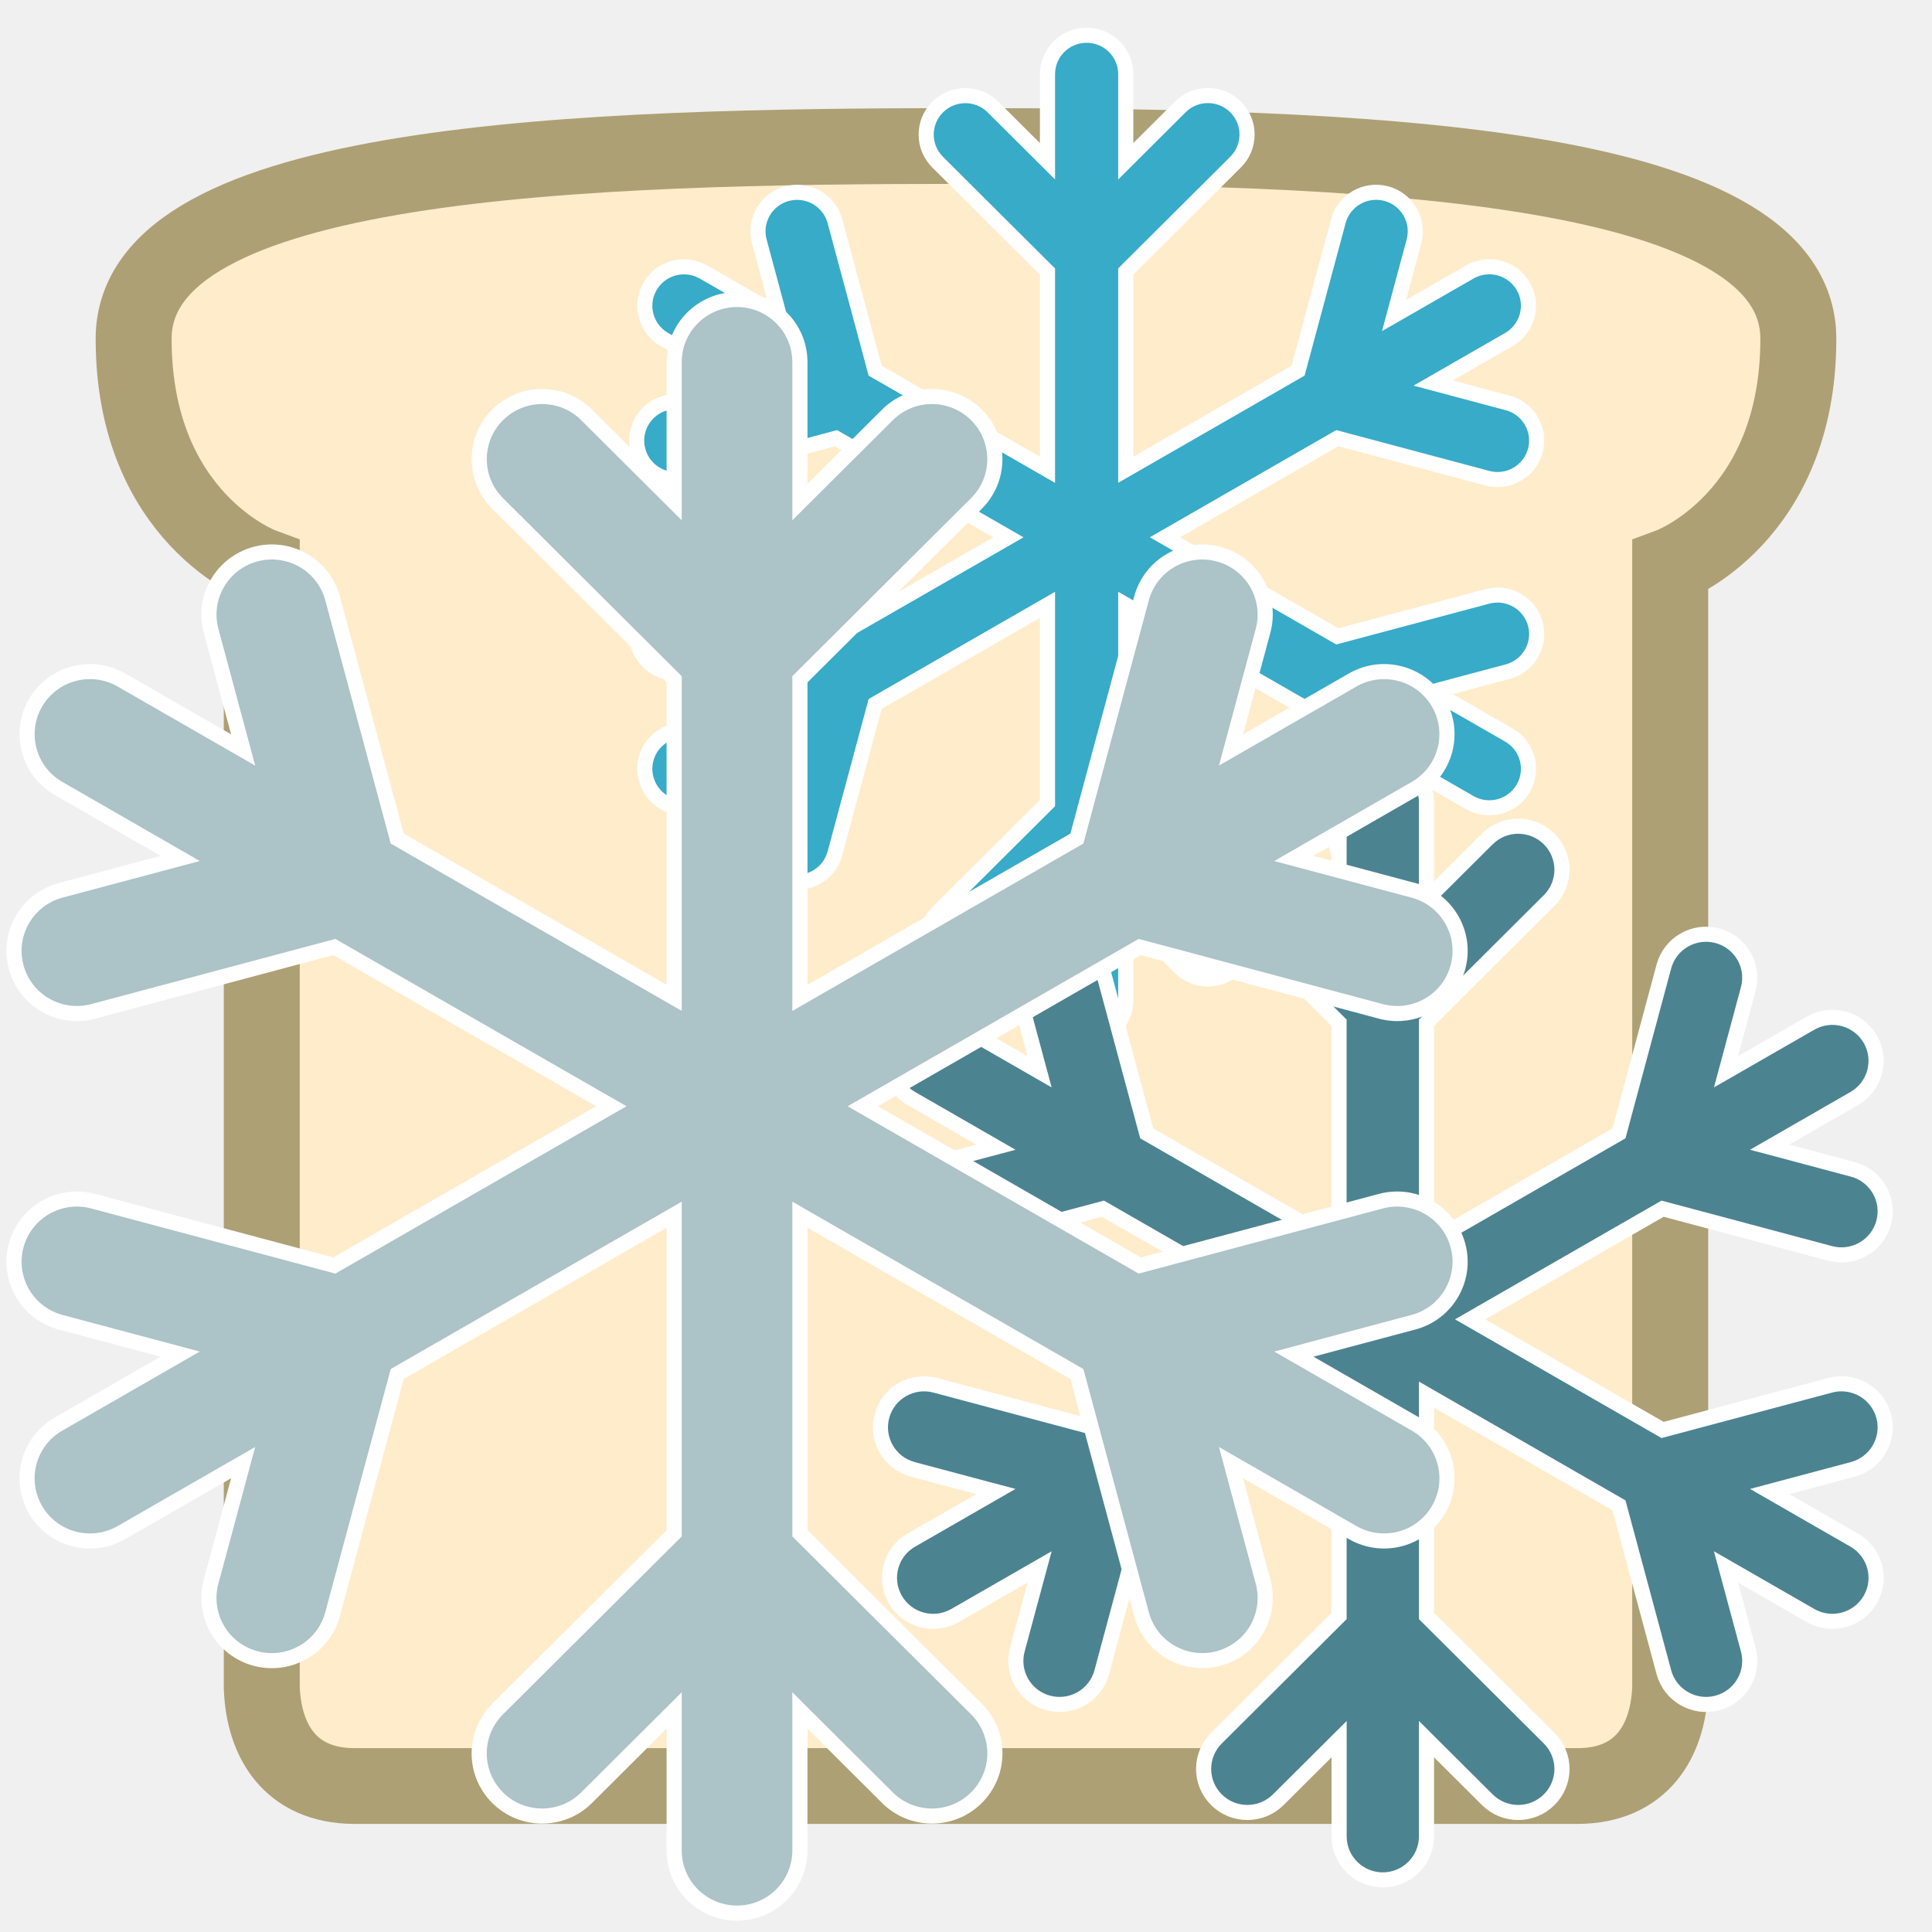
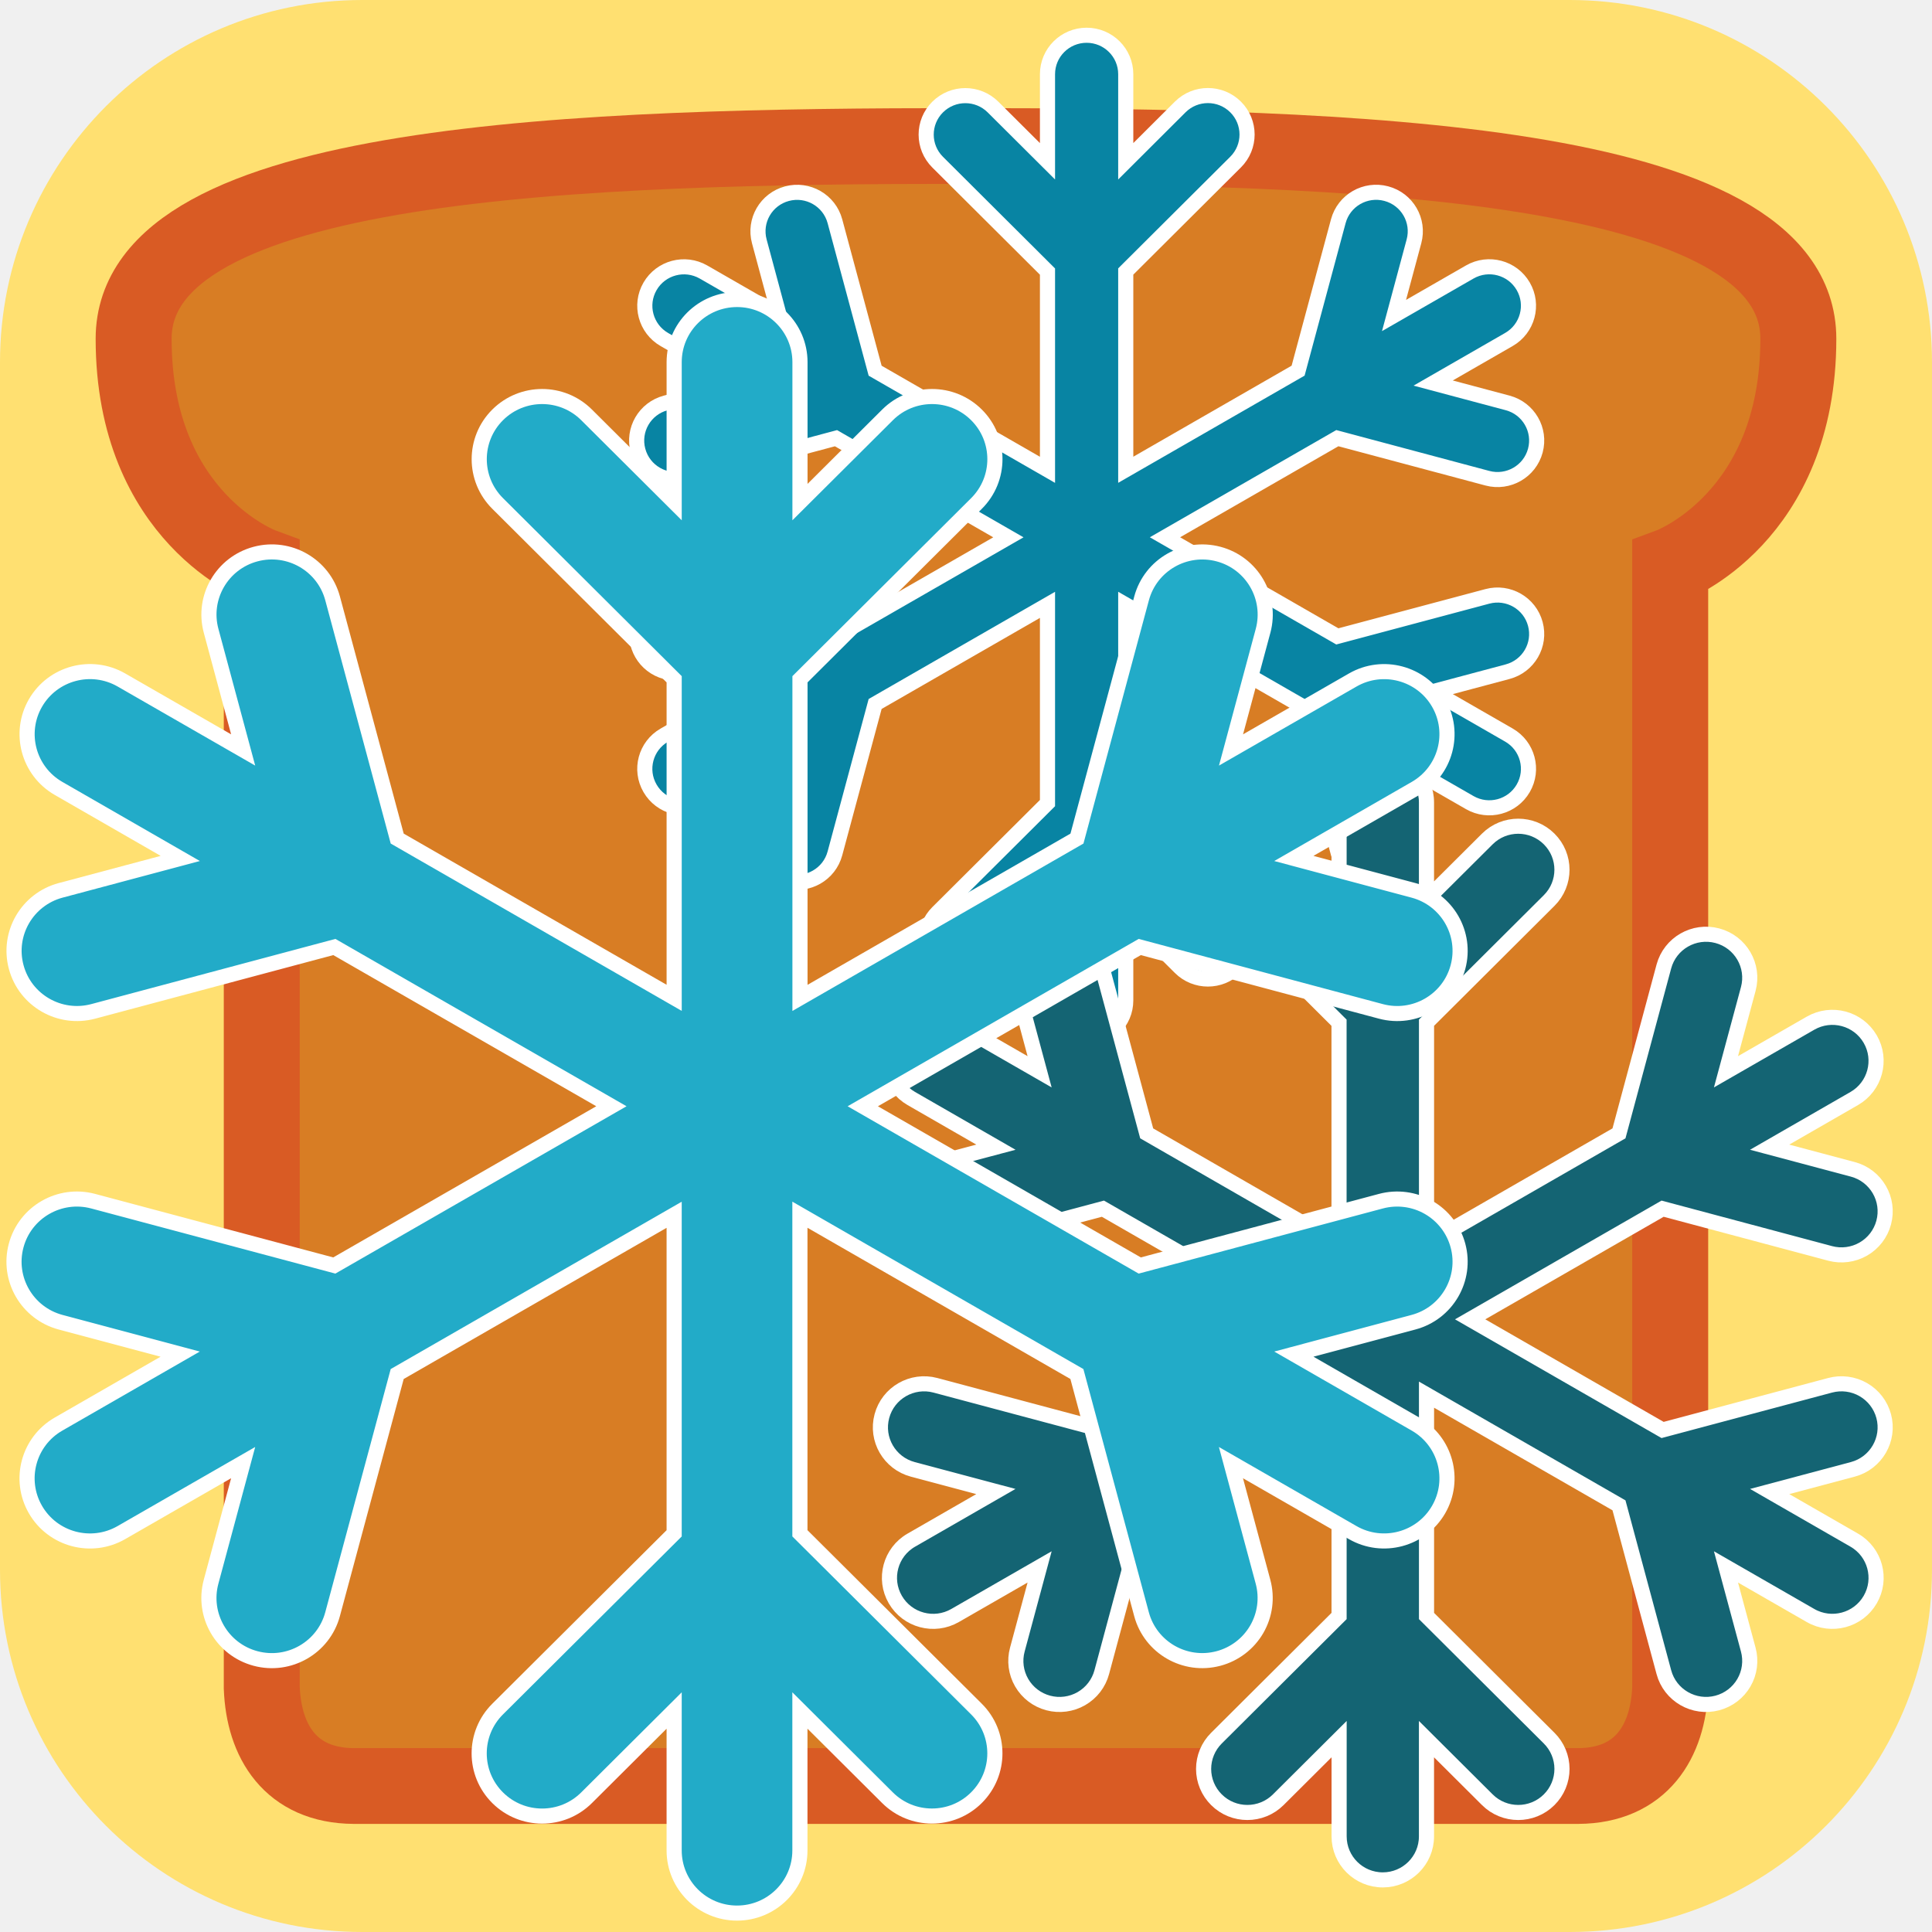
<svg xmlns="http://www.w3.org/2000/svg" viewBox="0 0 64 64" version="1.1">
-   <g stroke="#ffffff" stroke-width="3.513" transform="matrix(1.311303,0,0,1.307615,-10.88664,-6.884598)" style="stroke:#ffffff;fill:#ffffff;stroke-width:2.886">
-     <path style="fill:#ffeccb;fill-opacity:1;stroke:#ada074;stroke-width:1.919;stroke-linecap:butt;stroke-linejoin:miter;stroke-opacity:1" d="M 17.238,50.511 C 15.637,50.499 14.967,49.372 14.915,48.025 V 19.597 c 0,0 -3.237,-1.2 -3.237,-5.75 0,-4.55 11.341,-4.884 21.027,-4.884 9.686,0 21.027,0.334 21.027,4.884 0,4.55 -3.237,5.75 -3.237,5.75 V 48.025 c -0.052,1.348 -0.722,2.475 -2.323,2.486 z" />
-     <path style="color:#000000;fill:#37abc8;stroke:#ffffff;stroke-width:0.382;stroke-linecap:round;fill-opacity:1" d="M 35.753,6.158 A 0.989,0.987 0 0 0 34.764,7.145 V 9.351 L 33.388,7.977 a 0.989,0.987 0 0 0 -1.399,0 0.989,0.987 0 0 0 0,1.396 l 2.775,2.772 v 5.022 l -4.354,-2.511 -1.016,-3.787 a 0.989,0.987 0 0 0 -1.211,-0.698 0.989,0.987 0 0 0 -0.699,1.209 l 0.504,1.879 -1.914,-1.103 a 0.989,0.987 0 0 0 -1.35,0.362 0.989,0.987 0 0 0 0.361,1.348 l 1.914,1.104 -1.881,0.503 a 0.989,0.987 0 0 0 -0.699,1.209 0.989,0.987 0 0 0 1.211,0.699 l 3.791,-1.015 4.355,2.511 -4.355,2.511 -3.791,-1.014 a 0.989,0.987 0 0 0 -1.211,0.699 0.989,0.987 0 0 0 0.699,1.209 l 1.88,0.503 -1.913,1.103 a 0.989,0.987 0 0 0 -0.361,1.349 0.989,0.987 0 0 0 1.35,0.362 l 1.914,-1.103 -0.504,1.878 a 0.989,0.987 0 0 0 0.699,1.21 0.989,0.987 0 0 0 1.211,-0.699 l 1.016,-3.786 4.354,-2.511 v 5.022 l -2.775,2.771 a 0.989,0.987 0 0 0 0,1.397 0.989,0.987 0 0 0 1.399,0 l 1.376,-1.375 v 2.207 a 0.989,0.987 0 0 0 0.989,0.987 0.989,0.987 0 0 0 0.988,-0.987 v -2.207 l 1.376,1.375 a 0.989,0.987 0 0 0 1.399,0 0.989,0.987 0 0 0 0,-1.397 l -2.775,-2.771 v -5.023 l 4.354,2.511 1.016,3.786 a 0.989,0.987 0 0 0 1.211,0.699 0.989,0.987 0 0 0 0.7,-1.21 l -0.504,-1.878 1.914,1.103 a 0.989,0.987 0 0 0 1.35,-0.362 0.989,0.987 0 0 0 -0.361,-1.349 l -1.913,-1.103 1.88,-0.503 a 0.989,0.987 0 0 0 0.7,-1.209 0.989,0.987 0 0 0 -1.211,-0.699 l -3.791,1.014 -4.354,-2.511 4.354,-2.511 3.791,1.015 a 0.989,0.987 0 0 0 1.211,-0.699 0.989,0.987 0 0 0 -0.7,-1.209 l -1.881,-0.503 1.914,-1.104 a 0.989,0.987 0 0 0 0.361,-1.348 0.989,0.987 0 0 0 -1.35,-0.362 l -1.914,1.103 0.504,-1.879 a 0.989,0.987 0 0 0 -0.7,-1.209 0.989,0.987 0 0 0 -1.211,0.698 l -1.016,3.787 -4.354,2.511 v -5.023 l 2.775,-2.772 a 0.989,0.987 0 0 0 0,-1.396 0.989,0.987 0 0 0 -1.399,0 L 36.741,9.351 V 7.145 A 0.989,0.987 0 0 0 35.753,6.158 Z" />
-     <path style="color:#000000;fill:#4c8391;fill-opacity:1;stroke:#ffffff;stroke-width:0.382;stroke-linecap:round" d="M 43.234,24.488 A 1.104,1.102 0 0 0 42.13,25.591 v 2.464 l -1.537,-1.535 a 1.104,1.102 0 0 0 -1.562,0 1.104,1.102 0 0 0 0,1.559 l 3.098,3.095 v 5.607 L 37.27,33.977 36.135,29.749 a 1.104,1.102 0 0 0 -1.353,-0.779 1.104,1.102 0 0 0 -0.78,1.35 l 0.563,2.097 -2.137,-1.232 a 1.104,1.102 0 0 0 -1.508,0.404 1.104,1.102 0 0 0 0.404,1.505 l 2.137,1.233 -2.1,0.561 a 1.104,1.102 0 0 0 -0.78,1.35 1.104,1.102 0 0 0 1.351,0.78 l 4.232,-1.133 4.863,2.803 -4.863,2.803 -4.232,-1.132 a 1.104,1.102 0 0 0 -1.351,0.78 1.104,1.102 0 0 0 0.78,1.35 l 2.099,0.561 -2.136,1.232 a 1.104,1.102 0 0 0 -0.404,1.506 1.104,1.102 0 0 0 1.508,0.404 l 2.137,-1.232 -0.563,2.096 a 1.104,1.102 0 0 0 0.78,1.351 1.104,1.102 0 0 0 1.353,-0.78 l 1.134,-4.227 4.861,-2.803 v 5.607 l -3.098,3.094 a 1.104,1.102 0 0 0 0,1.56 1.104,1.102 0 0 0 1.562,0 l 1.537,-1.535 v 2.464 a 1.104,1.102 0 0 0 1.104,1.102 1.104,1.102 0 0 0 1.103,-1.102 v -2.464 l 1.537,1.535 a 1.104,1.102 0 0 0 1.562,0 1.104,1.102 0 0 0 0,-1.56 l -3.098,-3.094 v -5.608 l 4.862,2.804 1.134,4.227 a 1.104,1.102 0 0 0 1.351,0.78 1.104,1.102 0 0 0 0.781,-1.351 l -0.563,-2.096 2.137,1.232 a 1.104,1.102 0 0 0 1.507,-0.404 1.104,1.102 0 0 0 -0.404,-1.506 l -2.136,-1.232 2.099,-0.561 a 1.104,1.102 0 0 0 0.781,-1.35 1.104,1.102 0 0 0 -1.353,-0.78 l -4.232,1.132 -4.862,-2.803 4.862,-2.803 4.232,1.133 a 1.104,1.102 0 0 0 1.353,-0.78 1.104,1.102 0 0 0 -0.781,-1.35 l -2.1,-0.561 2.137,-1.233 a 1.104,1.102 0 0 0 0.404,-1.505 1.104,1.102 0 0 0 -1.507,-0.404 l -2.137,1.232 0.563,-2.097 a 1.104,1.102 0 0 0 -0.781,-1.35 1.104,1.102 0 0 0 -1.351,0.779 l -1.134,4.228 -4.862,2.804 v -5.608 l 3.098,-3.095 a 1.104,1.102 0 0 0 0,-1.559 1.104,1.102 0 0 0 -1.562,0 l -1.537,1.535 v -2.464 a 1.104,1.102 0 0 0 -1.103,-1.102 z" />
-     <path style="stroke:#ffffff;fill:#acc3c8;stroke-width:0.466;color:#000000;stroke-linecap:round" d="M 0 -24.935 A 1.936 1.936 0 0 0 -1.936 -23 L -1.936 -18.674 L -4.631 -21.369 A 1.936 1.936 0 0 0 -7.37 -21.369 A 1.936 1.936 0 0 0 -7.37 -18.632 L -1.936 -13.198 L -1.936 -3.352 L -10.461 -8.274 L -12.45 -15.698 A 1.936 1.936 0 0 0 -14.822 -17.066 A 1.936 1.936 0 0 0 -16.19 -14.696 L -15.203 -11.013 L -18.951 -13.176 A 1.936 1.936 0 0 0 -21.595 -12.467 A 1.936 1.936 0 0 0 -20.887 -9.825 L -17.139 -7.66 L -20.822 -6.674 A 1.936 1.936 0 0 0 -22.19 -4.303 A 1.936 1.936 0 0 0 -19.82 -2.933 L -12.397 -4.923 L -3.869 -0.001 L -12.397 4.921 L -19.82 2.933 A 1.936 1.936 0 0 0 -22.19 4.304 A 1.936 1.936 0 0 0 -20.822 6.674 L -17.141 7.66 L -20.887 9.823 A 1.936 1.936 0 0 0 -21.595 12.467 A 1.936 1.936 0 0 0 -18.951 13.176 L -15.203 11.013 L -16.19 14.694 A 1.936 1.936 0 0 0 -14.822 17.067 A 1.936 1.936 0 0 0 -12.45 15.697 L -10.461 8.274 L -1.936 3.352 L -1.936 13.198 L -7.37 18.63 A 1.936 1.936 0 0 0 -7.37 21.369 A 1.936 1.936 0 0 0 -4.631 21.369 L -1.936 18.674 L -1.936 23 A 1.936 1.936 0 0 0 0 24.936 A 1.936 1.936 0 0 0 1.935 23 L 1.935 18.674 L 4.63 21.369 A 1.936 1.936 0 0 0 7.369 21.369 A 1.936 1.936 0 0 0 7.369 18.63 L 1.935 13.198 L 1.935 3.351 L 10.461 8.274 L 12.45 15.697 A 1.936 1.936 0 0 0 14.821 17.067 A 1.936 1.936 0 0 0 16.191 14.694 L 15.204 11.013 L 18.951 13.176 A 1.936 1.936 0 0 0 21.594 12.467 A 1.936 1.936 0 0 0 20.886 9.823 L 17.14 7.66 L 20.821 6.674 A 1.936 1.936 0 0 0 22.191 4.304 A 1.936 1.936 0 0 0 19.819 2.933 L 12.396 4.921 L 3.87 -0.001 L 12.396 -4.923 L 19.819 -2.933 A 1.936 1.936 0 0 0 22.191 -4.303 A 1.936 1.936 0 0 0 20.821 -6.674 L 17.138 -7.66 L 20.886 -9.825 A 1.936 1.936 0 0 0 21.594 -12.467 A 1.936 1.936 0 0 0 18.951 -13.176 L 15.204 -11.013 L 16.191 -14.696 A 1.936 1.936 0 0 0 14.821 -17.066 A 1.936 1.936 0 0 0 12.45 -15.698 L 10.461 -8.274 L 1.935 -3.35 L 1.935 -13.198 L 7.369 -18.632 A 1.936 1.936 0 0 0 7.369 -21.369 A 1.936 1.936 0 0 0 4.63 -21.369 L 1.935 -18.674 L 1.935 -23 A 1.936 1.936 0 0 0 0 -24.935 z " transform="matrix(0.8206847,0,0,0.8196577,26.92154,33.29096)" />
+   <g stroke="#ffffff" stroke-width="3.513" transform="matrix(1.311303,0,0,1.307615,-10.88664,-6.884598)" style="display:inline;fill:#ffffff;stroke:#ffffff;stroke-width:2.886">
+     <rect x="0" y="0" width="64" height="64" rx="12" fill="#0b1f3a" transform="matrix(0.7626004,0,0,0.764751,8.302153,5.265003)" style="display:inline;fill:#ffe071;fill-opacity:1;stroke-width:0" />
+     <path style="fill:#d87d24;fill-opacity:1;stroke:#d95b24;stroke-width:1.919;stroke-linecap:butt;stroke-linejoin:miter;stroke-opacity:1" d="M 17.238,50.511 C 15.637,50.499 14.967,49.372 14.915,48.025 V 19.597 c 0,0 -3.237,-1.2 -3.237,-5.75 0,-4.55 11.341,-4.884 21.027,-4.884 9.686,0 21.027,0.334 21.027,4.884 0,4.55 -3.237,5.75 -3.237,5.75 V 48.025 c -0.052,1.348 -0.722,2.475 -2.323,2.486 z" />
+     <path style="color:#000000;fill:#0884a3;fill-opacity:1;stroke:#ffffff;stroke-width:0.382;stroke-linecap:round" d="M 35.753,6.158 A 0.989,0.987 0 0 0 34.764,7.145 V 9.351 L 33.388,7.977 a 0.989,0.987 0 0 0 -1.399,0 0.989,0.987 0 0 0 0,1.396 l 2.775,2.772 v 5.022 l -4.354,-2.511 -1.016,-3.787 a 0.989,0.987 0 0 0 -1.211,-0.698 0.989,0.987 0 0 0 -0.699,1.209 l 0.504,1.879 -1.914,-1.103 a 0.989,0.987 0 0 0 -1.35,0.362 0.989,0.987 0 0 0 0.361,1.348 l 1.914,1.104 -1.881,0.503 a 0.989,0.987 0 0 0 -0.699,1.209 0.989,0.987 0 0 0 1.211,0.699 l 3.791,-1.015 4.355,2.511 -4.355,2.511 -3.791,-1.014 a 0.989,0.987 0 0 0 -1.211,0.699 0.989,0.987 0 0 0 0.699,1.209 l 1.88,0.503 -1.913,1.103 a 0.989,0.987 0 0 0 -0.361,1.349 0.989,0.987 0 0 0 1.35,0.362 l 1.914,-1.103 -0.504,1.878 a 0.989,0.987 0 0 0 0.699,1.21 0.989,0.987 0 0 0 1.211,-0.699 l 1.016,-3.786 4.354,-2.511 v 5.022 l -2.775,2.771 a 0.989,0.987 0 0 0 0,1.397 0.989,0.987 0 0 0 1.399,0 l 1.376,-1.375 v 2.207 a 0.989,0.987 0 0 0 0.989,0.987 0.989,0.987 0 0 0 0.988,-0.987 v -2.207 l 1.376,1.375 a 0.989,0.987 0 0 0 1.399,0 0.989,0.987 0 0 0 0,-1.397 l -2.775,-2.771 v -5.023 l 4.354,2.511 1.016,3.786 a 0.989,0.987 0 0 0 1.211,0.699 0.989,0.987 0 0 0 0.7,-1.21 l -0.504,-1.878 1.914,1.103 a 0.989,0.987 0 0 0 1.35,-0.362 0.989,0.987 0 0 0 -0.361,-1.349 l -1.913,-1.103 1.88,-0.503 a 0.989,0.987 0 0 0 0.7,-1.209 0.989,0.987 0 0 0 -1.211,-0.699 l -3.791,1.014 -4.354,-2.511 4.354,-2.511 3.791,1.015 a 0.989,0.987 0 0 0 1.211,-0.699 0.989,0.987 0 0 0 -0.7,-1.209 l -1.881,-0.503 1.914,-1.104 a 0.989,0.987 0 0 0 0.361,-1.348 0.989,0.987 0 0 0 -1.35,-0.362 l -1.914,1.103 0.504,-1.879 a 0.989,0.987 0 0 0 -0.7,-1.209 0.989,0.987 0 0 0 -1.211,0.698 l -1.016,3.787 -4.354,2.511 v -5.023 l 2.775,-2.772 a 0.989,0.987 0 0 0 0,-1.396 0.989,0.987 0 0 0 -1.399,0 L 36.741,9.351 V 7.145 A 0.989,0.987 0 0 0 35.753,6.158 Z" />
+     <path style="color:#000000;fill:#146473;fill-opacity:1;stroke:#ffffff;stroke-width:0.382;stroke-linecap:round" d="M 43.234,24.488 A 1.104,1.102 0 0 0 42.13,25.591 v 2.464 l -1.537,-1.535 a 1.104,1.102 0 0 0 -1.562,0 1.104,1.102 0 0 0 0,1.559 l 3.098,3.095 v 5.607 L 37.27,33.977 36.135,29.749 a 1.104,1.102 0 0 0 -1.353,-0.779 1.104,1.102 0 0 0 -0.78,1.35 l 0.563,2.097 -2.137,-1.232 a 1.104,1.102 0 0 0 -1.508,0.404 1.104,1.102 0 0 0 0.404,1.505 l 2.137,1.233 -2.1,0.561 a 1.104,1.102 0 0 0 -0.78,1.35 1.104,1.102 0 0 0 1.351,0.78 l 4.232,-1.133 4.863,2.803 -4.863,2.803 -4.232,-1.132 a 1.104,1.102 0 0 0 -1.351,0.78 1.104,1.102 0 0 0 0.78,1.35 l 2.099,0.561 -2.136,1.232 a 1.104,1.102 0 0 0 -0.404,1.506 1.104,1.102 0 0 0 1.508,0.404 l 2.137,-1.232 -0.563,2.096 a 1.104,1.102 0 0 0 0.78,1.351 1.104,1.102 0 0 0 1.353,-0.78 l 1.134,-4.227 4.861,-2.803 v 5.607 l -3.098,3.094 a 1.104,1.102 0 0 0 0,1.56 1.104,1.102 0 0 0 1.562,0 l 1.537,-1.535 v 2.464 a 1.104,1.102 0 0 0 1.104,1.102 1.104,1.102 0 0 0 1.103,-1.102 v -2.464 l 1.537,1.535 a 1.104,1.102 0 0 0 1.562,0 1.104,1.102 0 0 0 0,-1.56 l -3.098,-3.094 v -5.608 l 4.862,2.804 1.134,4.227 a 1.104,1.102 0 0 0 1.351,0.78 1.104,1.102 0 0 0 0.781,-1.351 l -0.563,-2.096 2.137,1.232 a 1.104,1.102 0 0 0 1.507,-0.404 1.104,1.102 0 0 0 -0.404,-1.506 l -2.136,-1.232 2.099,-0.561 a 1.104,1.102 0 0 0 0.781,-1.35 1.104,1.102 0 0 0 -1.353,-0.78 l -4.232,1.132 -4.862,-2.803 4.862,-2.803 4.232,1.133 a 1.104,1.102 0 0 0 1.353,-0.78 1.104,1.102 0 0 0 -0.781,-1.35 l -2.1,-0.561 2.137,-1.233 a 1.104,1.102 0 0 0 0.404,-1.505 1.104,1.102 0 0 0 -1.507,-0.404 l -2.137,1.232 0.563,-2.097 a 1.104,1.102 0 0 0 -0.781,-1.35 1.104,1.102 0 0 0 -1.351,0.779 l -1.134,4.228 -4.862,2.804 v -5.608 l 3.098,-3.095 a 1.104,1.102 0 0 0 0,-1.559 1.104,1.102 0 0 0 -1.562,0 l -1.537,1.535 v -2.464 a 1.104,1.102 0 0 0 -1.103,-1.102 z" />
+     <path style="color:#000000;fill:#22abc8;fill-opacity:1;stroke:#ffffff;stroke-width:0.466;stroke-linecap:round" d="m 3.39024e-4,-24.935 a 1.936,1.936 0 0 0 -1.936,1.935 v 4.326 l -2.695,-2.695 a 1.936,1.936 0 0 0 -2.739,0 1.936,1.936 0 0 0 0,2.737 l 5.434,5.434 v 9.846 l -8.525,-4.922 -1.989,-7.424 a 1.936,1.936 0 0 0 -2.372,-1.369 1.936,1.936 0 0 0 -1.368,2.371 l 0.987,3.683 -3.748,-2.163 a 1.936,1.936 0 0 0 -2.644,0.709 1.936,1.936 0 0 0 0.708,2.642 l 3.748,2.165 -3.682,0.986 a 1.936,1.936 0 0 0 -1.368,2.371 1.936,1.936 0 0 0 2.37,1.37 l 7.423,-1.99 8.528,4.922 L -12.397,4.921 -19.82,2.933 a 1.936,1.936 0 0 0 -2.37,1.37 1.936,1.936 0 0 0 1.368,2.371 l 3.681,0.986 -3.746,2.163 a 1.936,1.936 0 0 0 -0.708,2.644 1.936,1.936 0 0 0 2.644,0.709 l 3.748,-2.163 -0.987,3.681 a 1.936,1.936 0 0 0 1.368,2.373 1.936,1.936 0 0 0 2.372,-1.37 l 1.989,-7.422 8.525,-4.922 v 9.846 l -5.434,5.432 a 1.936,1.936 0 0 0 0,2.739 1.936,1.936 0 0 0 2.739,0 l 2.695,-2.695 v 4.326 A 1.936,1.936 0 0 0 3.39024e-4,24.936 1.936,1.936 0 0 0 1.935,23 v -4.326 l 2.695,2.695 a 1.936,1.936 0 0 0 2.739,0 1.936,1.936 0 0 0 0,-2.739 L 1.935,13.198 V 3.351 l 8.526,4.924 1.989,7.422 a 1.936,1.936 0 0 0 2.37,1.37 1.936,1.936 0 0 0 1.37,-2.373 l -0.987,-3.681 3.748,2.163 A 1.936,1.936 0 0 0 21.594,12.467 1.936,1.936 0 0 0 20.886,9.823 L 17.14,7.66 20.821,6.674 A 1.936,1.936 0 0 0 22.191,4.304 1.936,1.936 0 0 0 19.819,2.933 L 12.396,4.921 3.87,-6.4000824e-4 12.396,-4.923 l 7.423,1.99 A 1.936,1.936 0 0 0 22.191,-4.303 1.936,1.936 0 0 0 20.821,-6.674 l -3.682,-0.986 3.748,-2.165 a 1.936,1.936 0 0 0 0.708,-2.642 1.936,1.936 0 0 0 -2.642,-0.709 l -3.748,2.163 0.987,-3.683 a 1.936,1.936 0 0 0 -1.37,-2.371 1.936,1.936 0 0 0 -2.37,1.369 l -1.989,7.424 -8.526,4.924 v -9.848 l 5.434,-5.434 a 1.936,1.936 0 0 0 0,-2.737 1.936,1.936 0 0 0 -2.739,0 l -2.695,2.695 v -4.326 A 1.936,1.936 0 0 0 3.39024e-4,-24.935 Z" transform="matrix(0.8206847,0,0,0.8196577,26.92154,33.29096)" />
  </g>
</svg>
